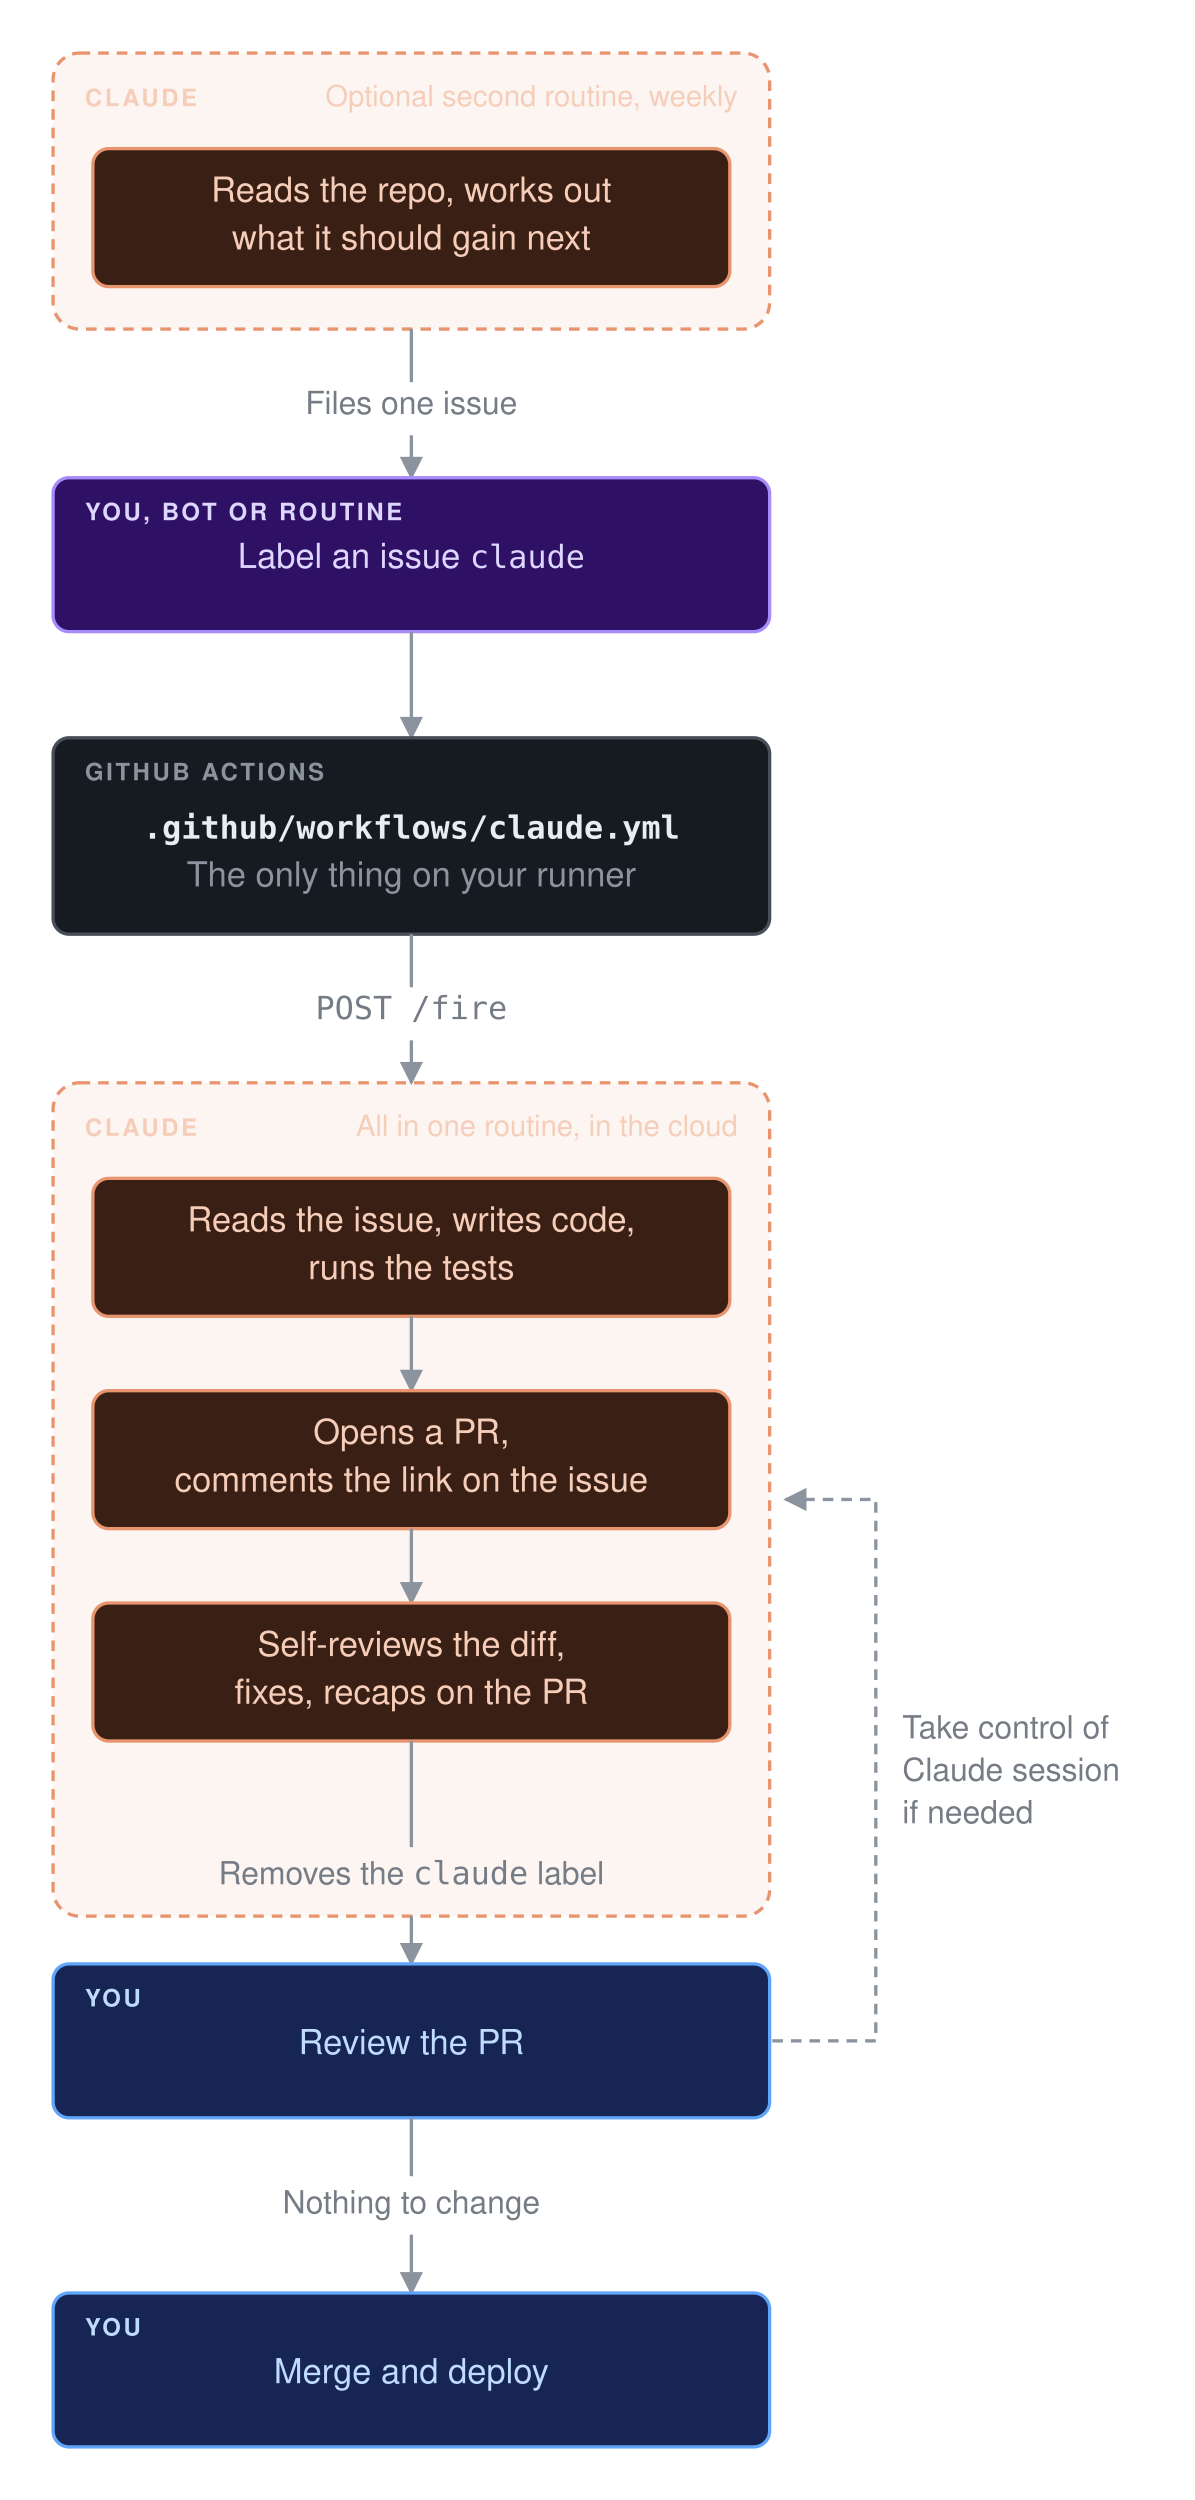
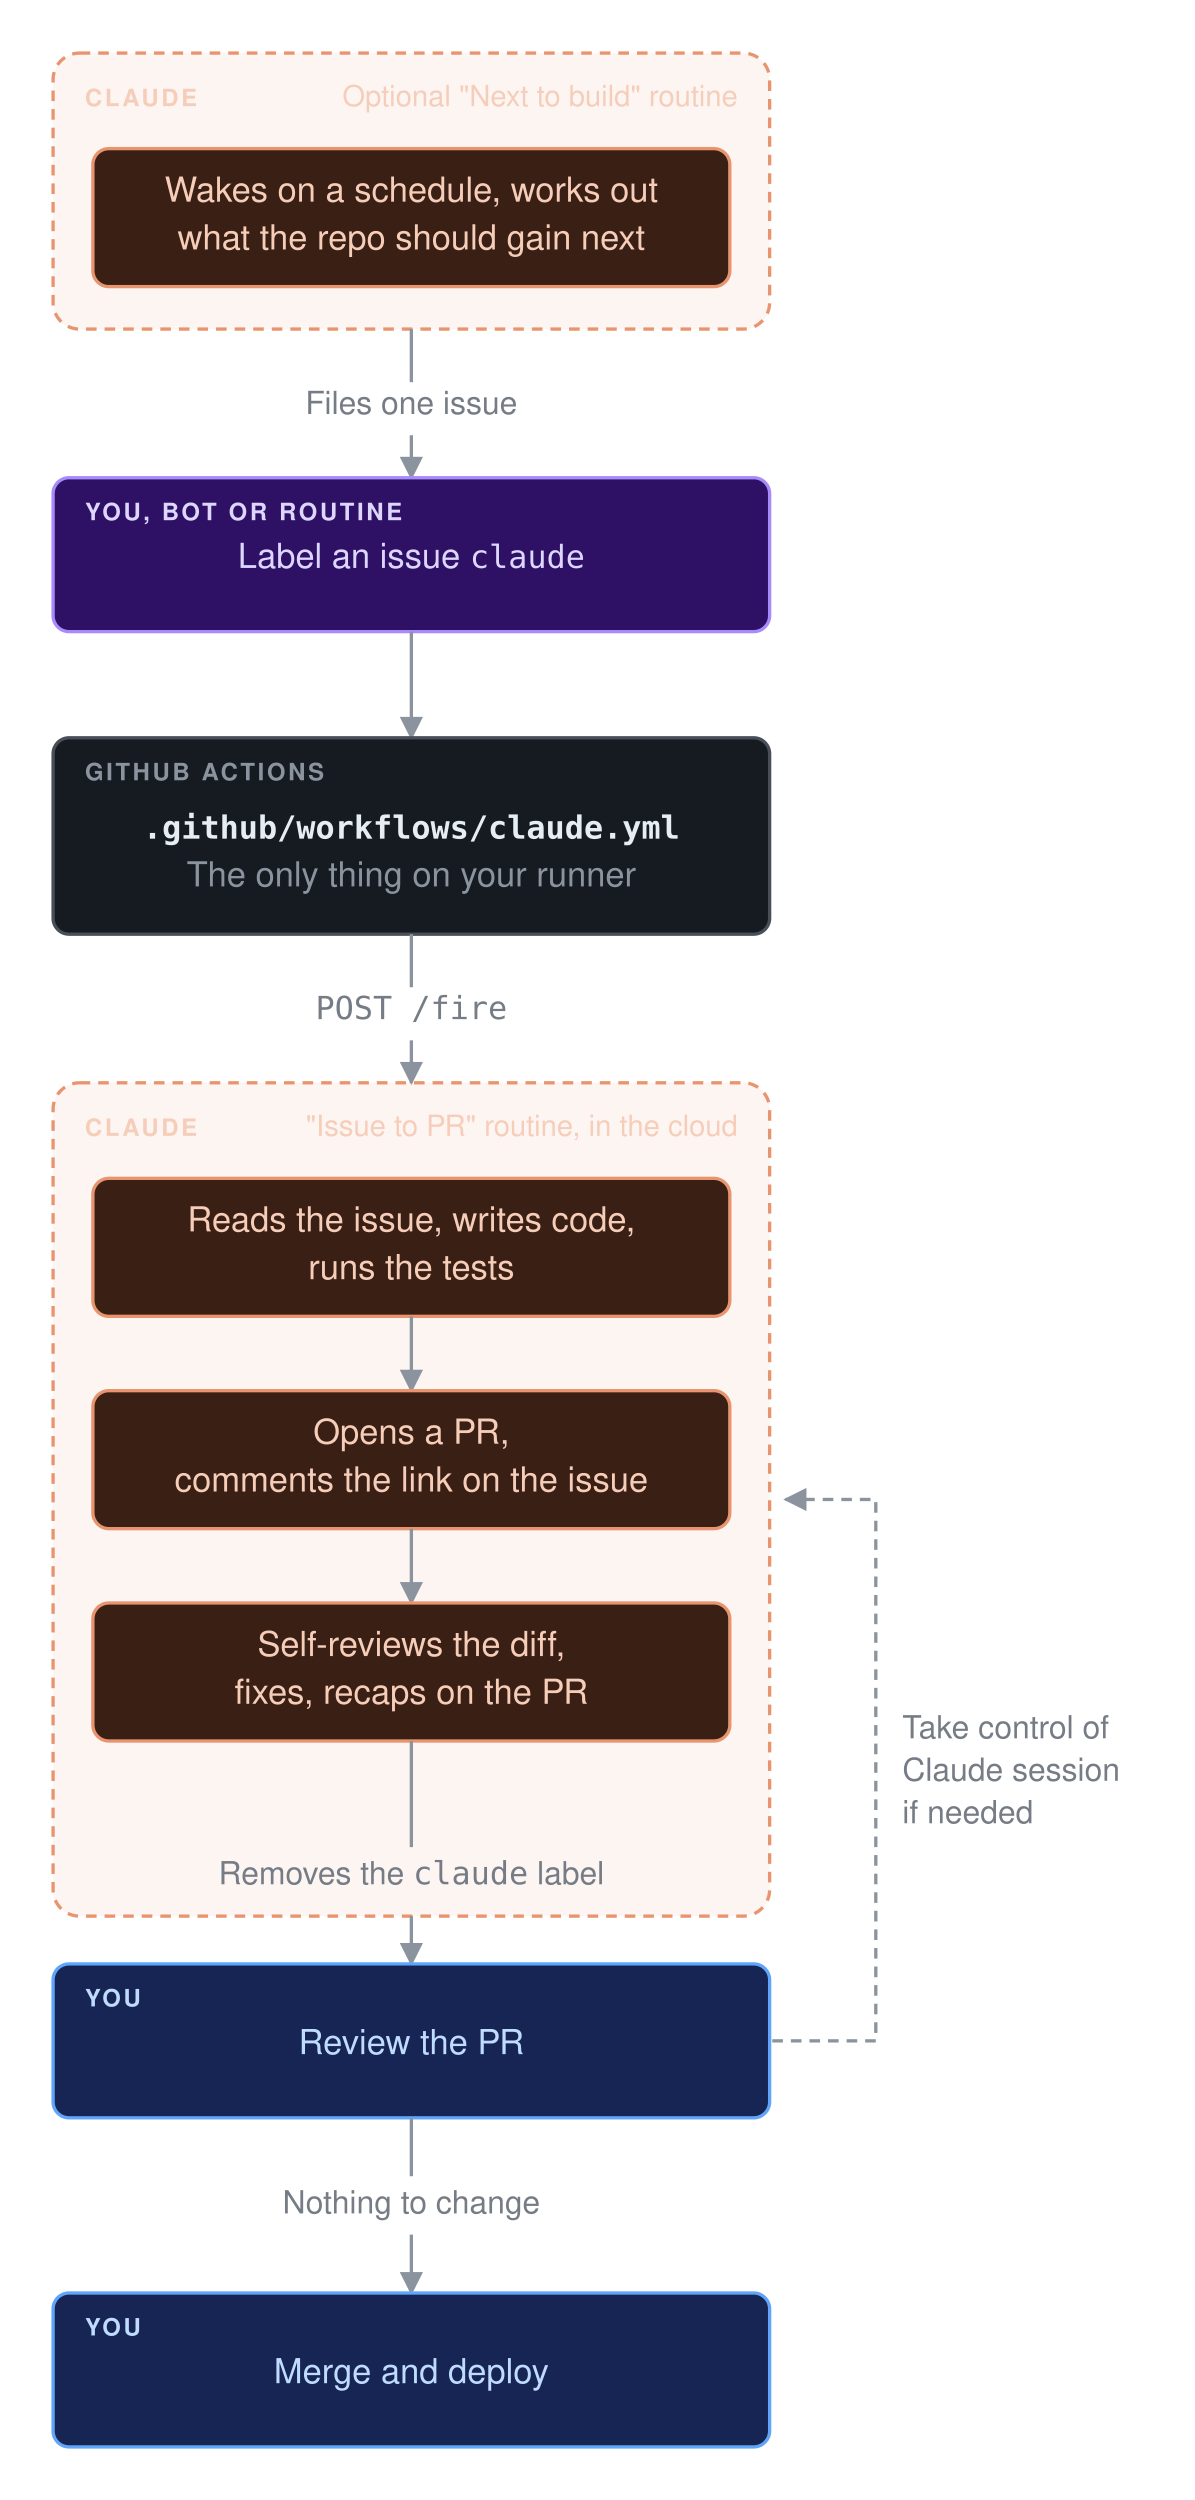
- <svg xmlns="http://www.w3.org/2000/svg" viewBox="0 0 450 942" width="450" height="942" role="img" aria-label="Optionally, a second Claude routine wakes on a schedule, reads the repo, works out what it should gain next and files one issue. A human, a bot, or that routine labels an issue claude; a GitHub Actions workflow POSTs /fire; one Claude routine in the cloud reads the issue, writes code, runs the tests, opens a PR, self-reviews it and removes the label. The human reviews the PR: if nothing needs to change they merge and deploy, otherwise they take control of the Claude session.">
+ <svg xmlns="http://www.w3.org/2000/svg" viewBox="0 0 450 942" width="450" height="942" role="img" aria-label="Optionally, the Next to build routine wakes on a schedule, works out what the repo should gain next and files one issue. A human, a bot, or that routine labels an issue claude; a GitHub Actions workflow POSTs /fire; the Issue to PR routine in the cloud reads the issue, writes code, runs the tests, opens a PR, self-reviews it and removes the label. The human reviews the PR: if nothing needs to change they merge and deploy, otherwise they take control of the Claude session.">
  <defs>
    <marker id="d-arrow" viewBox="0 0 10 10" refX="9" refY="5" markerWidth="7" markerHeight="7" orient="auto-start-reverse">
      <path d="M0,0 L10,5 L0,10 z" fill="#8b949e" />
    </marker>
  </defs>
  <g font-family="ui-sans-serif, -apple-system, 'Segoe UI', Helvetica, Arial, sans-serif">
    <rect x="20" y="20" width="270" height="104" rx="10" fill="rgba(232,149,111,0.09)" stroke="#e8956f" stroke-width="1.25" stroke-dasharray="4 3" />
    <text x="32" y="40" font-size="9" font-weight="600" letter-spacing="1" fill="#f6cdb9">CLAUDE</text>
-     <text x="278" y="40" font-size="11" text-anchor="end" fill="#f6cdb9">Optional second routine, weekly</text>
+     <text x="278" y="40" font-size="11" text-anchor="end" fill="#f6cdb9">Optional "Next to build" routine</text>
    <rect x="35" y="56" width="240" height="52" rx="6" fill="#3a1f14" stroke="#e8956f" stroke-width="1.25" />
-     <text x="155" y="76" font-size="13" text-anchor="middle" fill="#f6cdb9">Reads the repo, works out</text>
-     <text x="155" y="94" font-size="13" text-anchor="middle" fill="#f6cdb9">what it should gain next</text>
+     <text x="155" y="76" font-size="13" text-anchor="middle" fill="#f6cdb9">Wakes on a schedule, works out</text>
+     <text x="155" y="94" font-size="13" text-anchor="middle" fill="#f6cdb9">what the repo should gain next</text>
    <line x1="155" y1="124" x2="155" y2="144" stroke="#8b949e" stroke-width="1.25" />
    <text x="155" y="156" font-size="12" text-anchor="middle" fill="#767c85">Files one issue</text>
    <line x1="155" y1="164" x2="155" y2="180" stroke="#8b949e" stroke-width="1.25" marker-end="url(#d-arrow)" />
    <rect x="20" y="180" width="270" height="58" rx="6" fill="#2e1065" stroke="#a78bfa" stroke-width="1.25" />
    <text x="32" y="196" font-size="9" font-weight="600" letter-spacing="1" fill="#ddd6fe">YOU, BOT OR ROUTINE</text>
    <text x="155" y="214" font-size="13" text-anchor="middle" fill="#ddd6fe">Label an issue <tspan font-family="ui-monospace, SFMono-Regular, Menlo, Consolas, monospace" font-size="12">claude</tspan>
    </text>
    <line x1="155" y1="238" x2="155" y2="278" stroke="#8b949e" stroke-width="1.25" marker-end="url(#d-arrow)" />
    <rect x="20" y="278" width="270" height="74" rx="6" fill="#161b22" stroke="#484f58" stroke-width="1.25" />
    <text x="32" y="294" font-size="9" font-weight="600" letter-spacing="1" fill="#8b949e">GITHUB ACTIONS</text>
    <text x="155" y="316" font-size="12" font-weight="600" text-anchor="middle" font-family="ui-monospace, SFMono-Regular, Menlo, Consolas, monospace" fill="#e6edf3">.github/workflows/claude.yml</text>
    <text x="155" y="334" font-size="13" text-anchor="middle" fill="#8b949e">The only thing on your runner</text>
    <line x1="155" y1="352" x2="155" y2="372" stroke="#8b949e" stroke-width="1.25" />
    <text x="155" y="384" font-size="12" text-anchor="middle" font-family="ui-monospace, SFMono-Regular, Menlo, Consolas, monospace" fill="#767c85">POST /fire</text>
    <line x1="155" y1="392" x2="155" y2="408" stroke="#8b949e" stroke-width="1.25" marker-end="url(#d-arrow)" />
    <rect x="20" y="408" width="270" height="314" rx="10" fill="rgba(232,149,111,0.09)" stroke="#e8956f" stroke-width="1.25" stroke-dasharray="4 3" />
    <text x="32" y="428" font-size="9" font-weight="600" letter-spacing="1" fill="#f6cdb9">CLAUDE</text>
-     <text x="278" y="428" font-size="11" text-anchor="end" fill="#f6cdb9">All in one routine, in the cloud</text>
+     <text x="278" y="428" font-size="11" text-anchor="end" fill="#f6cdb9">"Issue to PR" routine, in the cloud</text>
    <rect x="35" y="444" width="240" height="52" rx="6" fill="#3a1f14" stroke="#e8956f" stroke-width="1.25" />
    <text x="155" y="464" font-size="13" text-anchor="middle" fill="#f6cdb9">Reads the issue, writes code,</text>
    <text x="155" y="482" font-size="13" text-anchor="middle" fill="#f6cdb9">runs the tests</text>
    <line x1="155" y1="496" x2="155" y2="524" stroke="#8b949e" stroke-width="1.25" marker-end="url(#d-arrow)" />
    <rect x="35" y="524" width="240" height="52" rx="6" fill="#3a1f14" stroke="#e8956f" stroke-width="1.25" />
    <text x="155" y="544" font-size="13" text-anchor="middle" fill="#f6cdb9">Opens a PR,</text>
    <text x="155" y="562" font-size="13" text-anchor="middle" fill="#f6cdb9">comments the link on the issue</text>
    <line x1="155" y1="576" x2="155" y2="604" stroke="#8b949e" stroke-width="1.25" marker-end="url(#d-arrow)" />
    <rect x="35" y="604" width="240" height="52" rx="6" fill="#3a1f14" stroke="#e8956f" stroke-width="1.25" />
    <text x="155" y="624" font-size="13" text-anchor="middle" fill="#f6cdb9">Self-reviews the diff,</text>
    <text x="155" y="642" font-size="13" text-anchor="middle" fill="#f6cdb9">fixes, recaps on the PR</text>
    <line x1="155" y1="656" x2="155" y2="696" stroke="#8b949e" stroke-width="1.25" />
    <text x="155" y="710" font-size="12" text-anchor="middle" fill="#767c85">Removes the <tspan font-family="ui-monospace, SFMono-Regular, Menlo, Consolas, monospace" font-size="12">claude</tspan> label</text>
    <line x1="155" y1="722" x2="155" y2="740" stroke="#8b949e" stroke-width="1.25" marker-end="url(#d-arrow)" />
    <rect x="20" y="740" width="270" height="58" rx="6" fill="#172554" stroke="#60a5fa" stroke-width="1.25" />
    <text x="32" y="756" font-size="9" font-weight="600" letter-spacing="1" fill="#bfdbfe">YOU</text>
    <text x="155" y="774" font-size="13" text-anchor="middle" fill="#bfdbfe">Review the PR</text>
    <line x1="155" y1="798" x2="155" y2="820" stroke="#8b949e" stroke-width="1.25" />
    <text x="155" y="834" font-size="12" text-anchor="middle" fill="#767c85">Nothing to change</text>
    <line x1="155" y1="842" x2="155" y2="864" stroke="#8b949e" stroke-width="1.25" marker-end="url(#d-arrow)" />
    <rect x="20" y="864" width="270" height="58" rx="6" fill="#172554" stroke="#60a5fa" stroke-width="1.25" />
    <text x="32" y="880" font-size="9" font-weight="600" letter-spacing="1" fill="#bfdbfe">YOU</text>
    <text x="155" y="898" font-size="13" text-anchor="middle" fill="#bfdbfe">Merge and deploy</text>
    <path d="M291,769 H330 V565 H296" fill="none" stroke="#8b949e" stroke-width="1.25" stroke-dasharray="4 3" stroke-linejoin="round" marker-end="url(#d-arrow)" />
    <text x="340" y="655" font-size="12" fill="#767c85">Take control of</text>
    <text x="340" y="671" font-size="12" fill="#767c85">Claude session</text>
    <text x="340" y="687" font-size="12" fill="#767c85">if needed</text>
  </g>
</svg>
